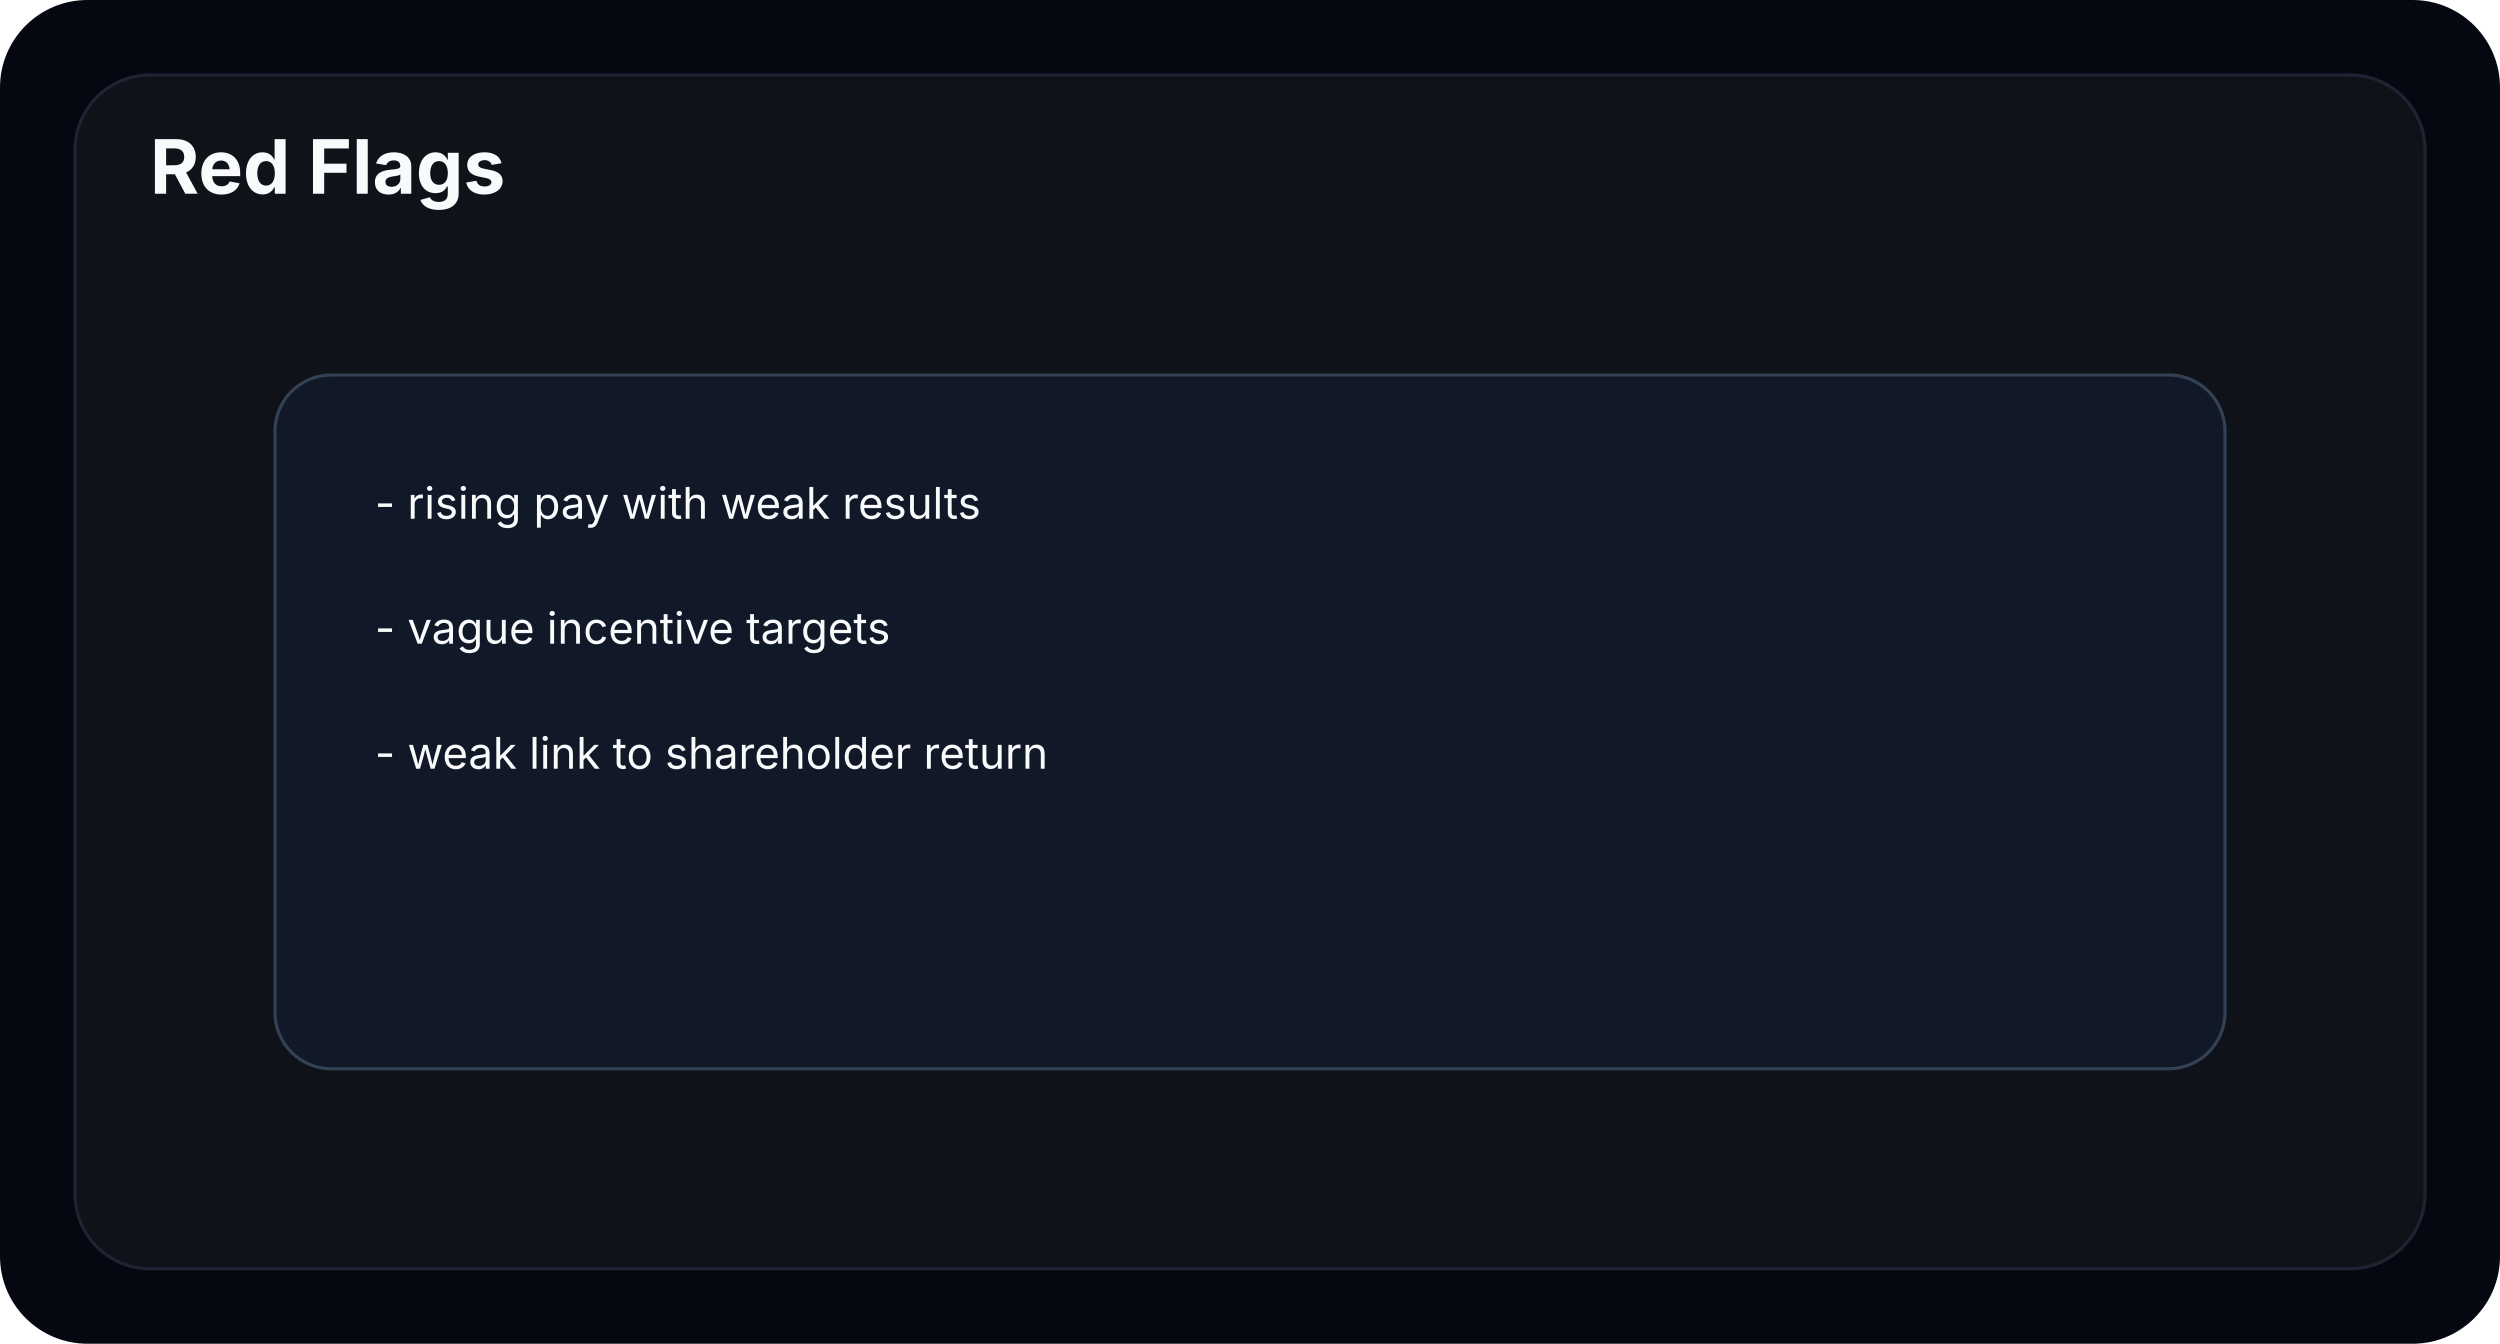
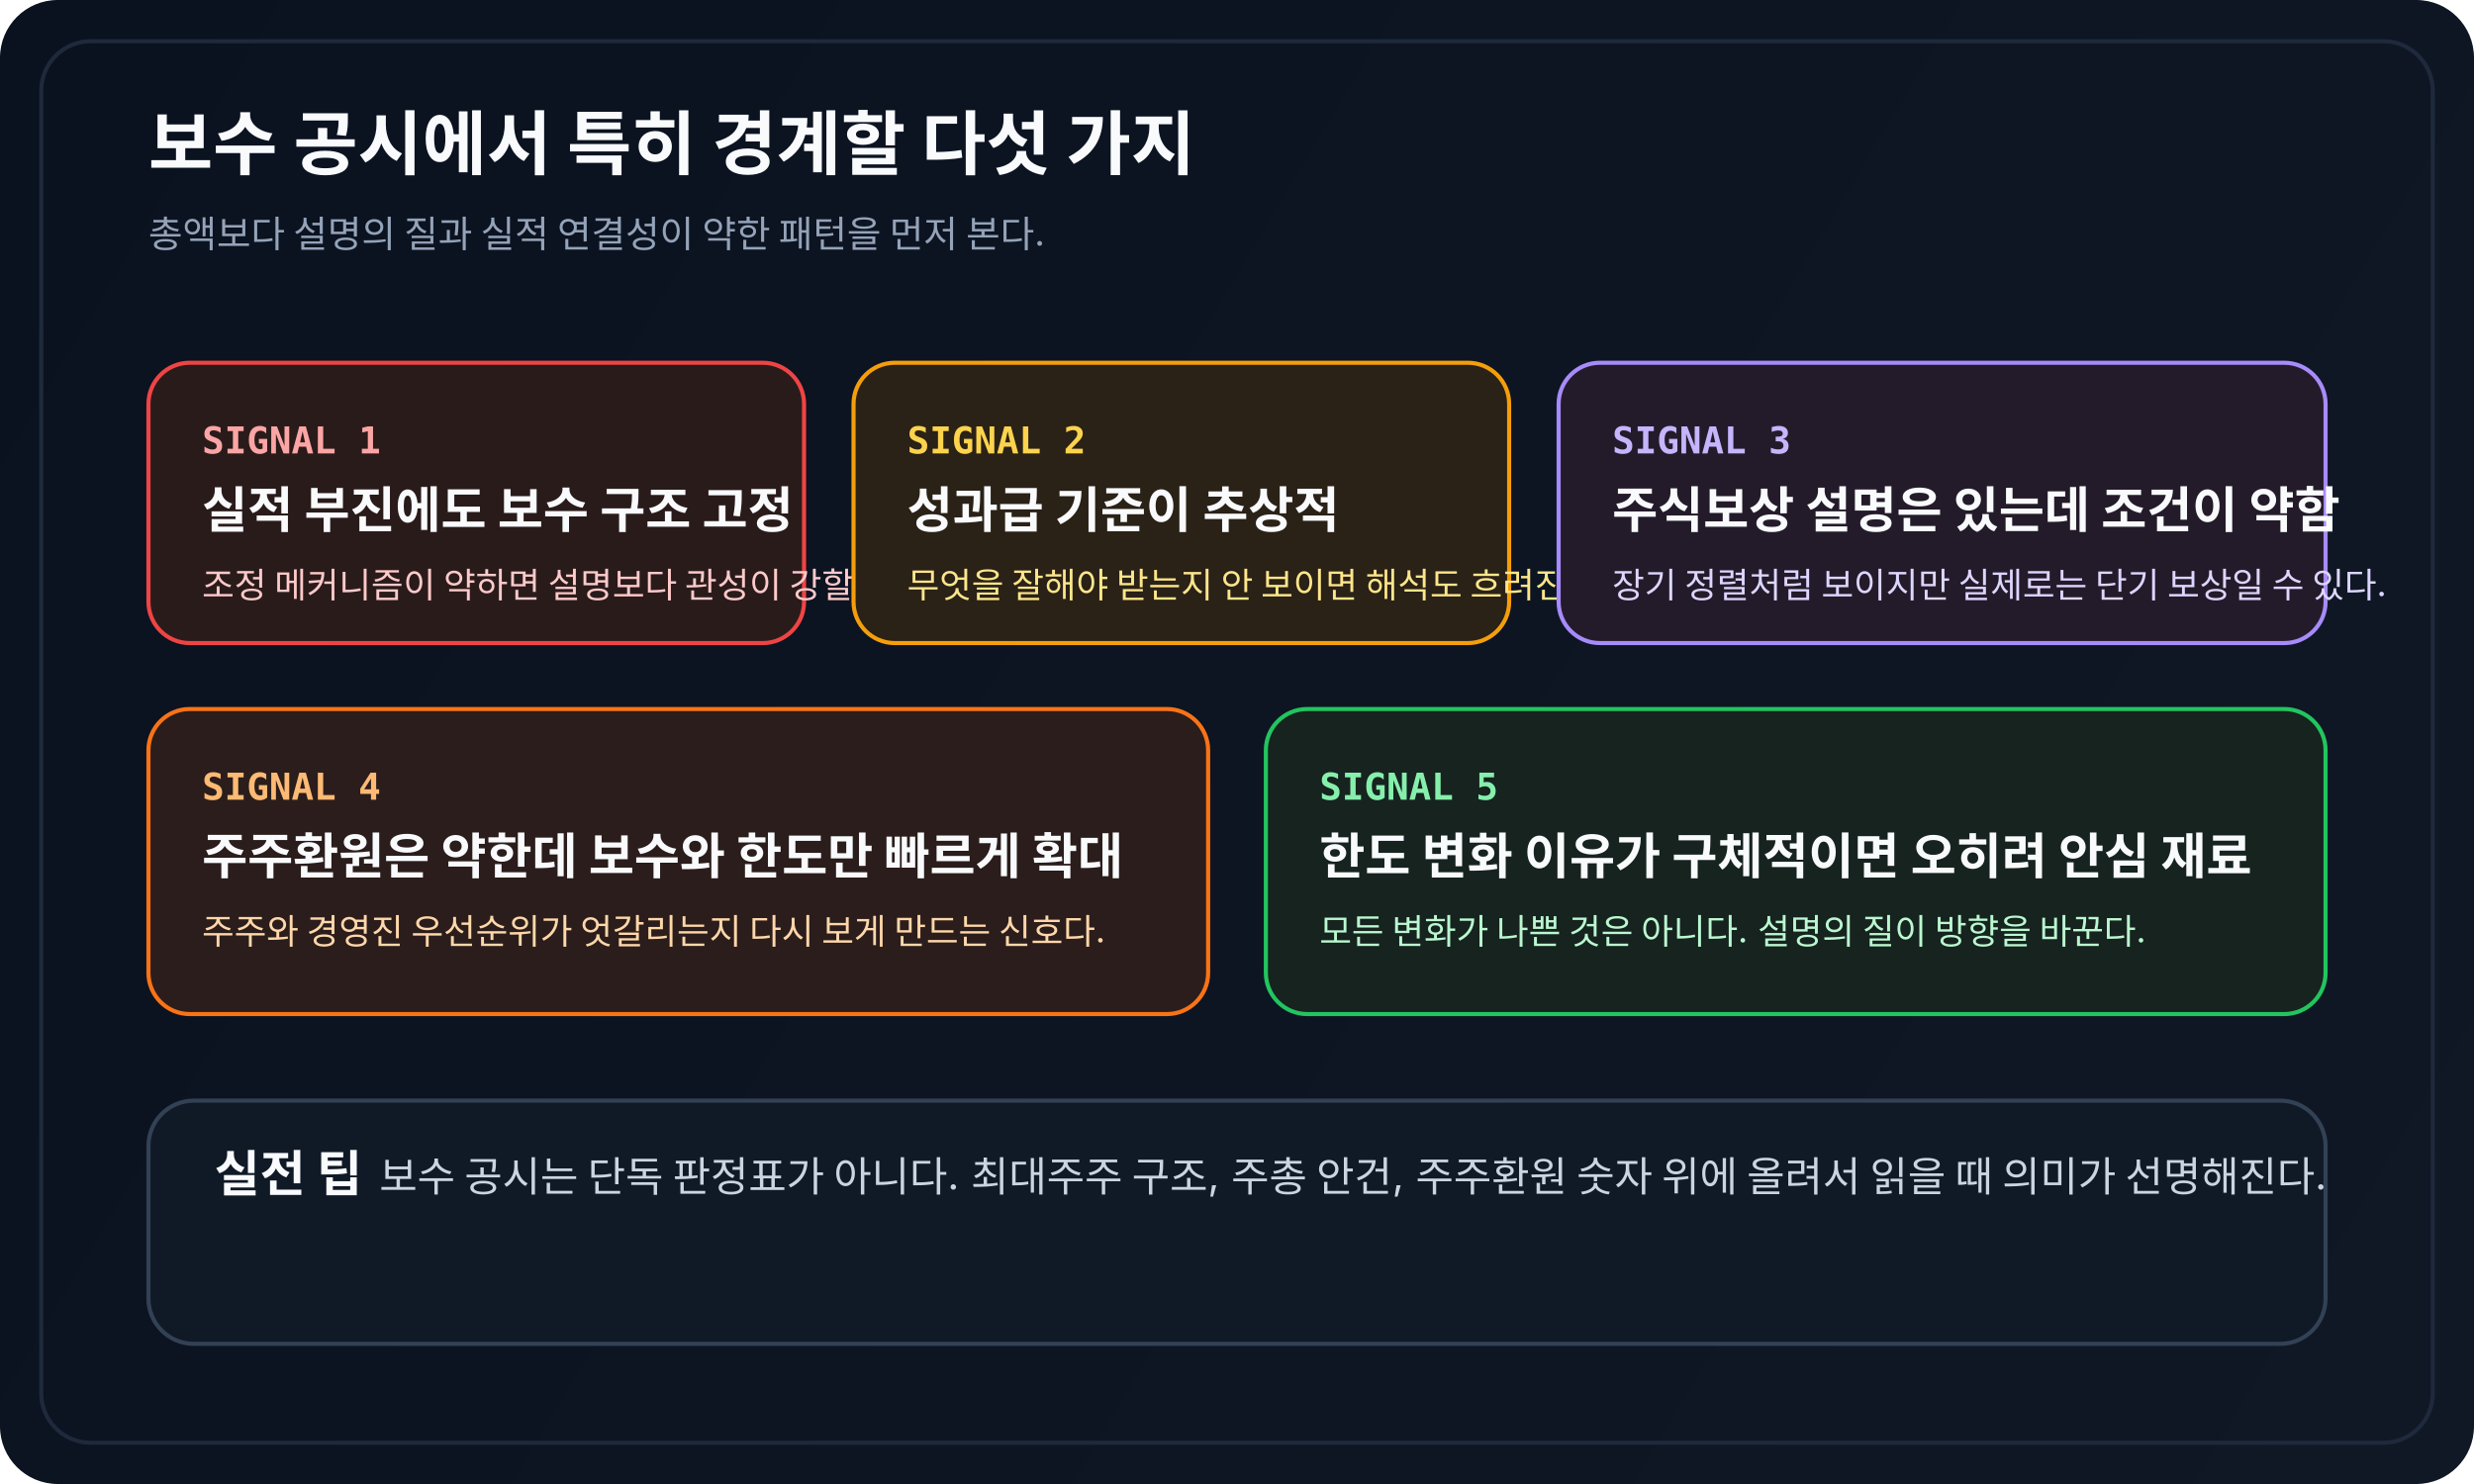
- <svg xmlns="http://www.w3.org/2000/svg" width="800" height="430" viewBox="0 0 800 430" fill="none">
-   <rect width="800" height="430" rx="28" fill="#050811" />
-   <rect x="24" y="24" width="752" height="382" rx="24" fill="#0f1219" stroke="#1e2433" />
-   <text x="48" y="62" fill="#f8fafc" font-size="24" font-weight="700" font-family="Inter,system-ui,sans-serif">Red Flags</text>
-   <rect x="88" y="120" width="624" height="222" rx="18" fill="#111827" stroke="#334155" />
-   <text x="120" y="166" fill="#f8fafc" font-size="14" font-family="Inter,system-ui,sans-serif">- rising pay with weak results</text>
-   <text x="120" y="206" fill="#f8fafc" font-size="14" font-family="Inter,system-ui,sans-serif">- vague incentive targets</text>
-   <text x="120" y="246" fill="#f8fafc" font-size="14" font-family="Inter,system-ui,sans-serif">- weak link to shareholder return</text>
+ <svg xmlns="http://www.w3.org/2000/svg" viewBox="0 0 1200 720" fill="none" role="img" aria-labelledby="title desc">
+   <defs>
+     <linearGradient id="bg023b" x1="0" y1="0" x2="1200" y2="720" gradientUnits="userSpaceOnUse">
+       <stop offset="0%" stop-color="#0a111f" />
+       <stop offset="100%" stop-color="#101826" />
+     </linearGradient>
+   </defs>
+   <rect width="1200" height="720" rx="28" fill="url(#bg023b)" />
+   <rect x="20" y="20" width="1160" height="680" rx="24" stroke="#1e293b" stroke-width="2" />
+   <text x="72" y="82" fill="#f8fafc" font-family="Pretendard, Inter, sans-serif" font-size="34" font-weight="700">보수 공시에서 특히 경계할 다섯 가지</text>
+   <text x="72" y="120" fill="#94a3b8" font-family="Pretendard, Inter, sans-serif" font-size="18">총액보다 설명의 질과 실적 연결성이 약한 패턴을 먼저 본다.</text>
+   <rect x="72" y="176" width="318" height="136" rx="20" fill="#2a1b1b" stroke="#ef4444" stroke-width="2" />
+   <text x="98" y="220" fill="#fca5a5" font-family="JetBrains Mono, monospace" font-size="18" font-weight="700">SIGNAL 1</text>
+   <text x="98" y="256" fill="#f8fafc" font-family="Pretendard, Inter, sans-serif" font-size="24" font-weight="700">실적 부진에도 보수 구조 고정</text>
+   <text x="98" y="290" fill="#fecaca" font-family="Pretendard, Inter, sans-serif" font-size="17">조정 메커니즘이 약하면 설명보다 관성이 강할 수 있다.</text>
+   <rect x="414" y="176" width="318" height="136" rx="20" fill="#2a2117" stroke="#f59e0b" stroke-width="2" />
+   <text x="440" y="220" fill="#fcd34d" font-family="JetBrains Mono, monospace" font-size="18" font-weight="700">SIGNAL 2</text>
+   <text x="440" y="256" fill="#f8fafc" font-family="Pretendard, Inter, sans-serif" font-size="24" font-weight="700">성과급 기준이 추상적</text>
+   <text x="440" y="290" fill="#fde68a" font-family="Pretendard, Inter, sans-serif" font-size="17">무엇을 잘해야 받는지 안 보이면 해석도 흐려진다.</text>
+   <rect x="756" y="176" width="372" height="136" rx="20" fill="#241b2a" stroke="#a78bfa" stroke-width="2" />
+   <text x="782" y="220" fill="#c4b5fd" font-family="JetBrains Mono, monospace" font-size="18" font-weight="700">SIGNAL 3</text>
+   <text x="782" y="256" fill="#f8fafc" font-family="Pretendard, Inter, sans-serif" font-size="24" font-weight="700">주식보상 설명은 있는데 조건이 약함</text>
+   <text x="782" y="290" fill="#ddd6fe" font-family="Pretendard, Inter, sans-serif" font-size="17">장기 정렬처럼 보이지만 실제로는 단기 보상일 수 있다.</text>
+   <rect x="72" y="344" width="514" height="148" rx="20" fill="#2b1d1b" stroke="#f97316" stroke-width="2" />
+   <text x="98" y="388" fill="#fdba74" font-family="JetBrains Mono, monospace" font-size="18" font-weight="700">SIGNAL 4</text>
+   <text x="98" y="424" fill="#f8fafc" font-family="Pretendard, Inter, sans-serif" font-size="24" font-weight="700">주주환원은 약한데 보수와 한도만 빠르게 확대</text>
+   <text x="98" y="458" fill="#fed7aa" font-family="Pretendard, Inter, sans-serif" font-size="17">주주와 경영진 우선순위가 엇갈리는지 다시 보게 만드는 신호다.</text>
+   <rect x="614" y="344" width="514" height="148" rx="20" fill="#16231f" stroke="#22c55e" stroke-width="2" />
+   <text x="640" y="388" fill="#86efac" font-family="JetBrains Mono, monospace" font-size="18" font-weight="700">SIGNAL 5</text>
+   <text x="640" y="424" fill="#f8fafc" font-family="Pretendard, Inter, sans-serif" font-size="24" font-weight="700">한도 변화 이유가 구체적이면 오히려 안심 재료</text>
+   <text x="640" y="458" fill="#bbf7d0" font-family="Pretendard, Inter, sans-serif" font-size="17">모든 변화가 나쁜 것은 아니다. 설명의 질이 방향을 바꾼다.</text>
+   <rect x="72" y="534" width="1056" height="118" rx="22" fill="#101926" stroke="#334155" stroke-width="2" />
+   <text x="104" y="578" fill="#f8fafc" font-family="Pretendard, Inter, sans-serif" font-size="24" font-weight="700">실전 팁</text>
+   <text x="184" y="578" fill="#cbd5e1" font-family="Pretendard, Inter, sans-serif" font-size="20">보수 공시는 단독 판정표가 아니다. 최대주주 구조, 주총 안건, 주주환원 숫자 위에 올려서 읽을 때 의미가 선명해진다.</text>
</svg>
